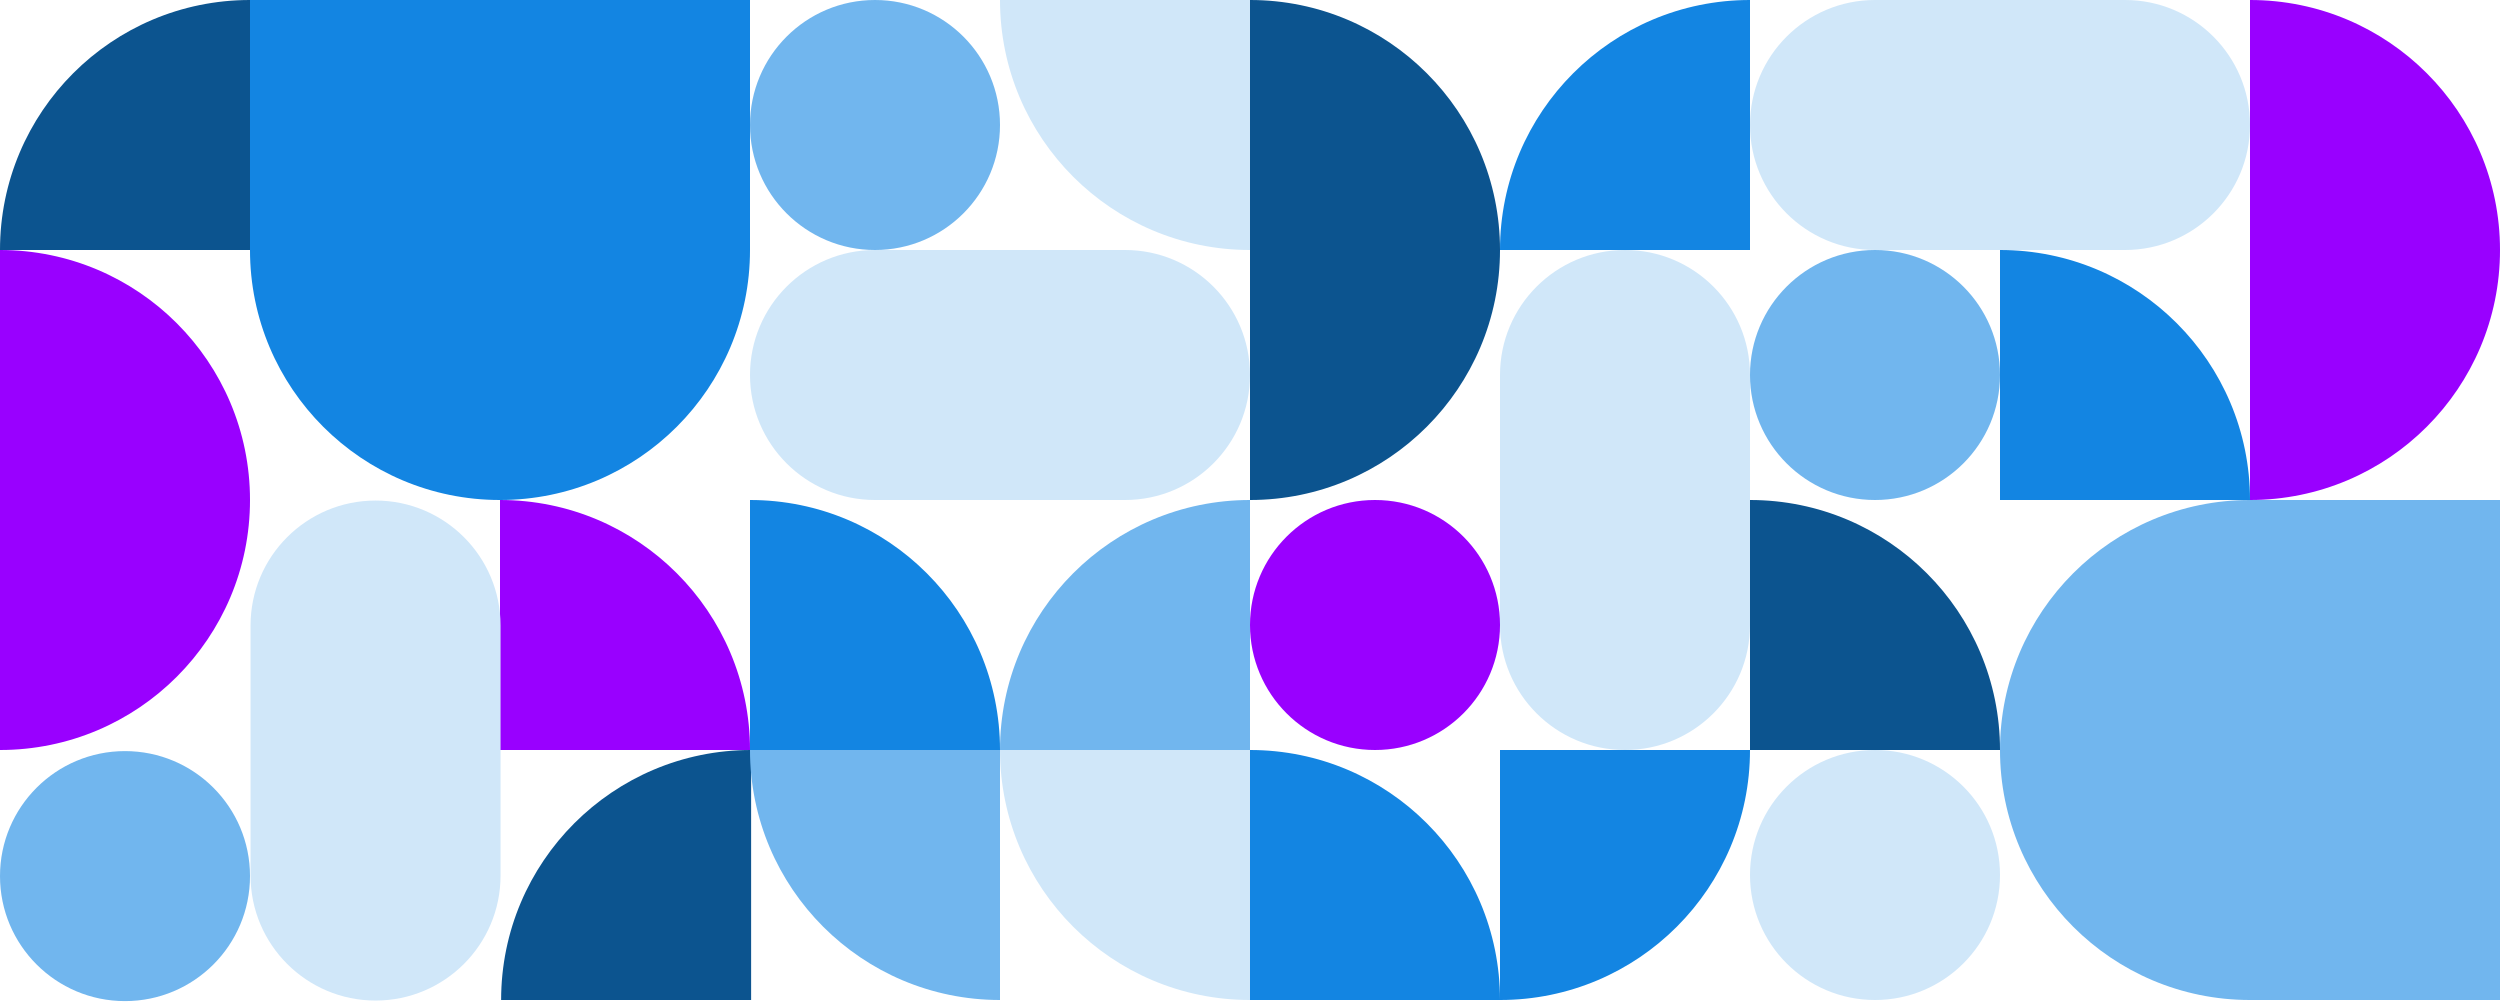
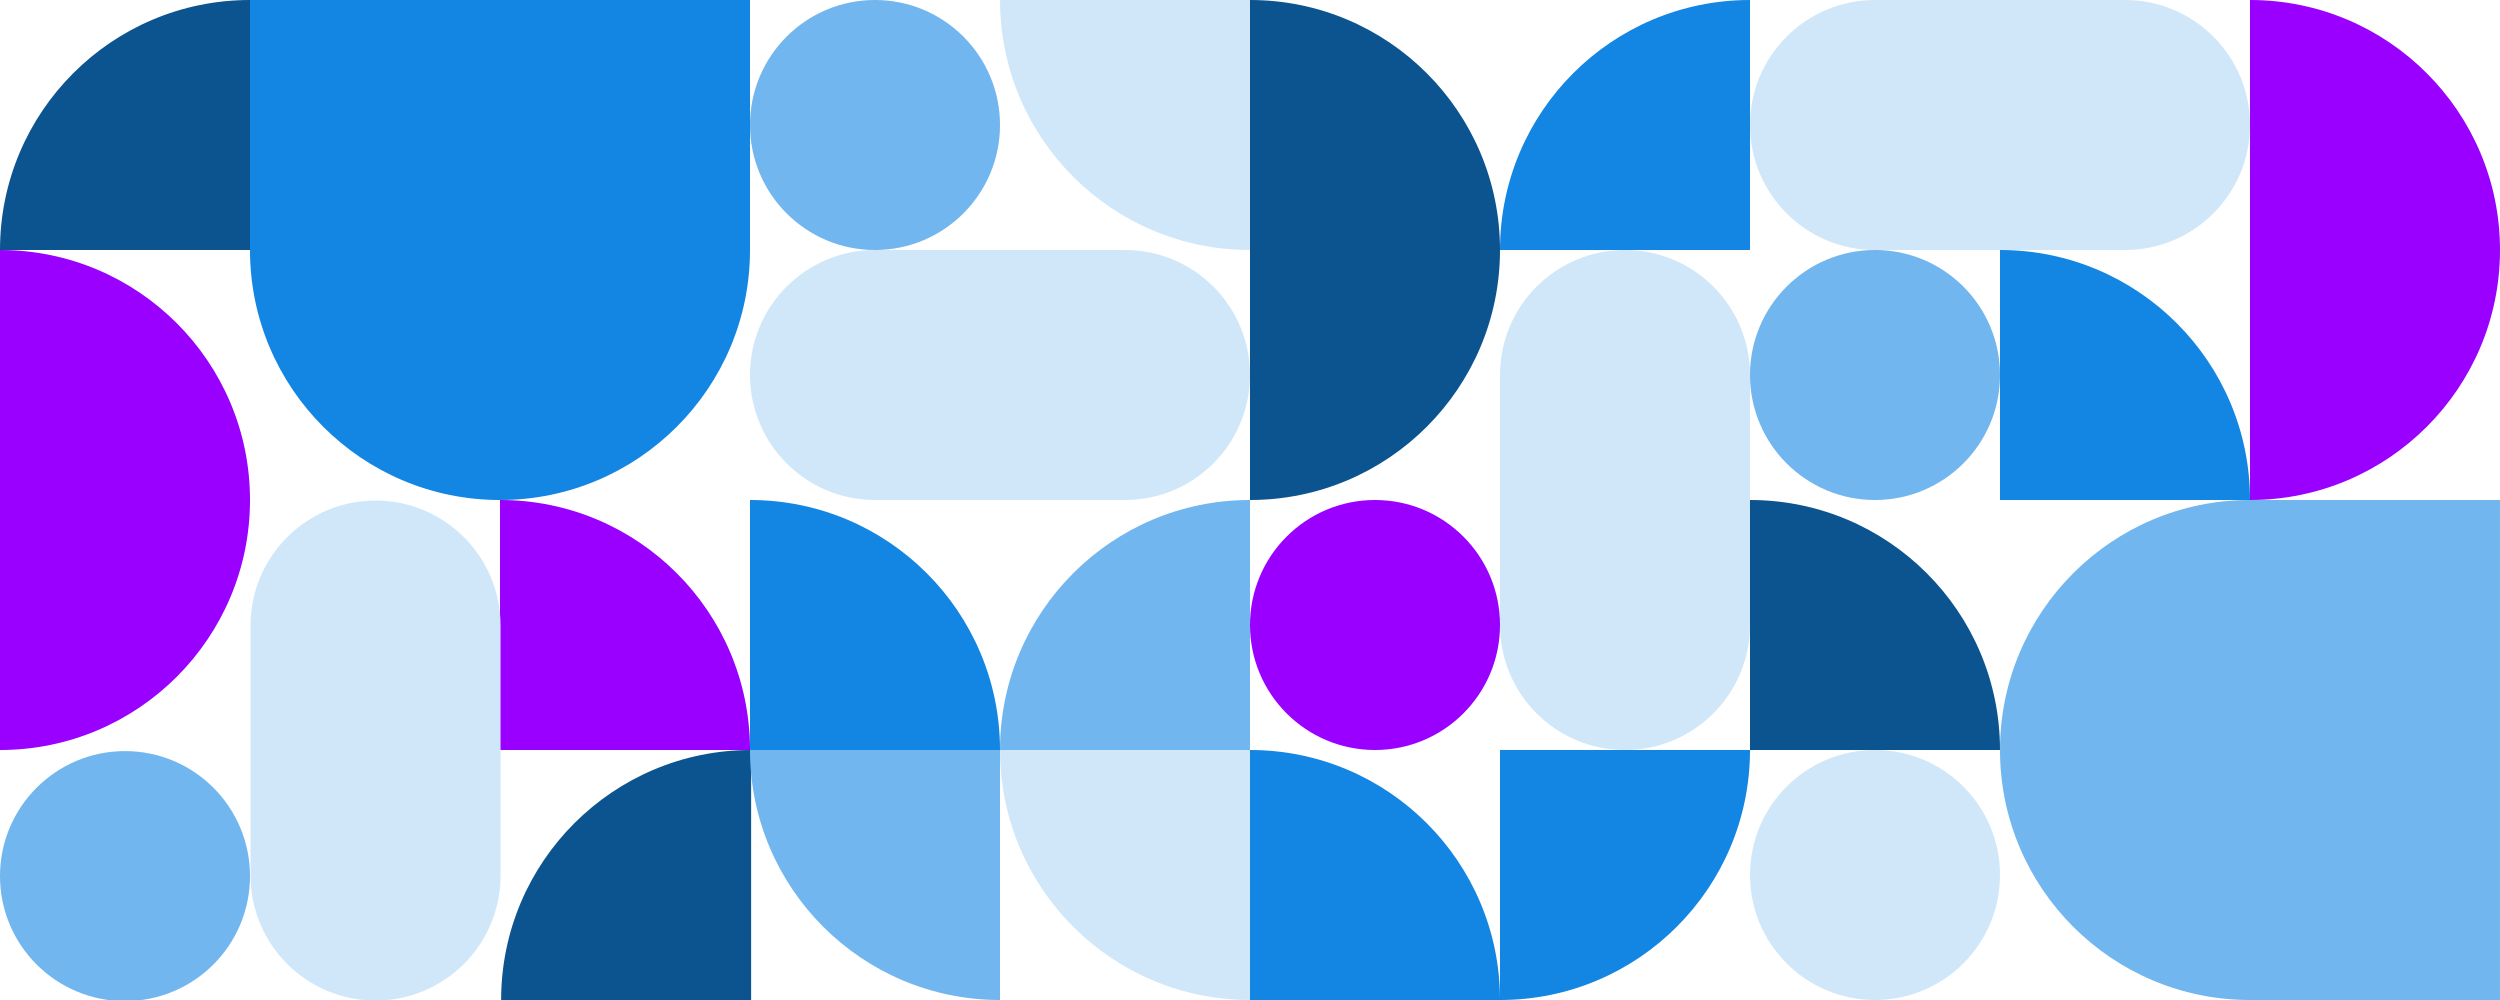
- <svg xmlns="http://www.w3.org/2000/svg" id="Layer_2" viewBox="0 0 1000 400.44">
-   <defs>
-     <style>.cls-1{fill:none;}.cls-2{fill:#90f;}.cls-3{fill:#d0e7f9;}.cls-4{fill:#1385e2;}.cls-5{fill:#0c548f;}.cls-6{fill:#71b6ee;}</style>
-   </defs>
-   <g id="Asset_2">
-     <rect class="cls-6" x="850" y="250" width="200" height="100" transform="translate(1250 -650) rotate(90)" />
-     <rect class="cls-1" x="200.67" y="200.25" width="99.86" height="99.86" transform="translate(500.78 -.42) rotate(90)" />
-     <path class="cls-2" d="M300,300c0-55.23-44.77-100-100-100v100s100,0,100,0Z" />
-     <path class="cls-5" d="M500,200c55.23,0,100-44.77,100-100h-100v100Z" />
-     <path class="cls-4" d="M600,400c55.23,0,100-44.77,100-100h-100v100Z" />
-     <path class="cls-5" d="M100,0C44.77,0,0,44.77,0,100H100S100,0,100,0Z" />
-     <path class="cls-2" d="M100,200c0-55.23-44.77-100-100-100v100H100Z" />
-     <path class="cls-4" d="M900,200c0-55.23-44.77-100-100-100v100h100Z" />
-     <path class="cls-2" d="M0,300c55.23,0,100-44.77,100-100H0s0,100,0,100Z" />
-     <path class="cls-2" d="M1000,100C1000,44.77,955.23,0,900,0V100h100Z" />
-     <path class="cls-2" d="M900,200c55.23,0,100-44.77,100-100h-100s0,100,0,100Z" />
-     <path class="cls-3" d="M400,0c0,55.23,44.77,100,100,100V0s-100,0-100,0Z" />
-     <path class="cls-6" d="M800,300c0,55.23,44.77,100,100,100v-100s-100,0-100,0Z" />
-     <circle class="cls-2" cx="550" cy="250" r="50" />
-     <circle class="cls-6" cx="750" cy="150" r="50" />
-     <circle class="cls-6" cx="50" cy="350.44" r="50" />
-     <circle class="cls-6" cx="350" cy="50" r="50" />
-     <circle class="cls-3" cx="750" cy="350" r="50" />
-     <path class="cls-6" d="M500,200c-55.23,0-100,44.77-100,100h100v-100Z" />
-     <path class="cls-4" d="M600,400c0-55.23-44.77-100-100-100v100h100Z" />
-     <path class="cls-5" d="M800,300c0-55.23-44.77-100-100-100v100h100Z" />
-     <path class="cls-5" d="M300.45,300c-55.23,0-100,44.77-100,100h100v-100Z" />
-     <path class="cls-4" d="M400,300c0-55.23-44.77-100-100-100v100h100Z" />
-     <path class="cls-5" d="M600,100C600,44.77,555.23,0,500,0V100h100Z" />
-     <path class="cls-4" d="M700,0c-55.23,0-100,44.77-100,100h100s0-100,0-100Z" />
-     <path class="cls-6" d="M300,300c0,55.23,44.77,100,100,100v-100s-100,0-100,0Z" />
-     <path class="cls-3" d="M500,400c-55.23,0-100-44.77-100-100h100s0,100,0,100Z" />
-     <path class="cls-6" d="M900,200c-55.23,0-100,44.77-100,100h100s0-100,0-100Z" />
-     <rect class="cls-4" x="100" y="0" width="200" height="100" />
-     <path class="cls-4" d="M200,200c55.23,0,100-44.77,100-100h-100s0,100,0,100Z" />
-     <path class="cls-4" d="M100,100c0,55.23,44.77,100,100,100V100s-100,0-100,0Z" />
-     <path class="cls-3" d="M450,100c-.09,0-.18,0-.27,0h0s-99.5,0-99.5,0h0c-.08,0-.16,0-.23,0-27.61,0-50,22.39-50,50s22.39,50,50,50c.08,0,.16,0,.23,0h0s99.5,0,99.5,0h0c.09,0,.18,0,.27,0,27.61,0,50-22.39,50-50s-22.39-50-50-50Z" />
-     <path class="cls-3" d="M850,0c-.09,0-.18,0-.27,0h0S750.23,0,750.23,0h0c-.08,0-.16,0-.23,0C722.39,0,700,22.39,700,50s22.39,50,50,50c.08,0,.16,0,.23,0h0s99.5,0,99.5,0h0c.09,0,.18,0,.27,0,27.61,0,50-22.39,50-50S877.61,0,850,0Z" />
-     <path class="cls-3" d="M200.22,350.22c0-.09,0-.18,0-.27h0s0-99.5,0-99.5h0c0-.08,0-.16,0-.23,0-27.61-22.39-50-50-50-27.61,0-50,22.39-50,50,0,.08,0,.16,0,.23h0s0,99.5,0,99.5h0c0,.09,0,.18,0,.27,0,27.61,22.39,50,50,50,27.61,0,50-22.39,50-50Z" />
-     <path class="cls-3" d="M700,250c0-.09,0-.18,0-.27h0s0-99.5,0-99.5h0c0-.08,0-.16,0-.23,0-27.61-22.39-50-50-50-27.61,0-50,22.39-50,50,0,.08,0,.16,0,.23h0s0,99.5,0,99.5h0c0,.09,0,.18,0,.27,0,27.61,22.39,50,50,50,27.61,0,50-22.39,50-50Z" />
+ <svg xmlns="http://www.w3.org/2000/svg" version="1.1" id="Layer_1" x="0px" y="0px" viewBox="0 0 1000 400" style="enable-background:new 0 0 1000 400;" xml:space="preserve">
+   <style type="text/css">
+ 	.st0{fill:none;}
+ 	.st1{fill:#9900FF;}
+ 	.st2{fill:#0C548F;}
+ 	.st3{fill:#1385E2;}
+ 	.st4{fill:#D0E7F9;}
+ 	.st5{fill:#71B6EE;}
+ </style>
+   <rect x="200.67" y="200.25" transform="matrix(-2.875642e-07 1 -1 -2.875642e-07 500.7768 -0.4155)" class="st0" width="99.86" height="99.86" />
+   <path class="st1" d="M300,300c0-55.23-44.77-100-100-100l0,100L300,300z" />
+   <path class="st2" d="M600,100c0,55.23-44.77,100-100,100V0C555.23,0,600,44.77,600,100z" />
+   <path class="st3" d="M600,400c55.23,0,100-44.77,100-100H600V400z" />
+   <path class="st2" d="M100,0C44.77,0,0,44.77,0,100l100,0L100,0z" />
+   <g>
+     <path class="st3" d="M900,200c0-55.23-44.77-100-100-100v100H900z" />
  </g>
+   <g>
+     <path class="st1" d="M100,200c0,55.23-44.77,100-100,100V100C55.23,100,100,144.77,100,200z" />
+   </g>
+   <g>
+     <path class="st1" d="M1000,100c0,55.23-44.77,100-100,100V0C955.23,0,1000,44.77,1000,100z" />
+   </g>
+   <path class="st4" d="M400,0c0,55.23,44.77,100,100,100l0-100L400,0z" />
+   <path class="st5" d="M1000,200v200H900c-55.23,0-100-44.77-100-100c0-55.23,44.77-100,100-100H1000z" />
+   <circle class="st1" cx="550" cy="250" r="50" />
+   <circle class="st5" cx="750" cy="150" r="50" />
+   <circle class="st5" cx="50" cy="350.44" r="50" />
+   <circle class="st5" cx="350" cy="50" r="50" />
+   <circle class="st4" cx="750" cy="350" r="50" />
+   <path class="st5" d="M500,200c-55.23,0-100,44.77-100,100h100V200z" />
+   <path class="st3" d="M600,400c0-55.23-44.77-100-100-100v100H600z" />
+   <path class="st2" d="M800,300c0-55.23-44.77-100-100-100v100H800z" />
+   <path class="st2" d="M300.45,300c-55.23,0-100,44.77-100,100h100V300z" />
+   <path class="st3" d="M400,300c0-55.23-44.77-100-100-100v100H400z" />
+   <path class="st3" d="M700,0c-55.23,0-100,44.77-100,100l100,0L700,0z" />
+   <path class="st5" d="M300,300c0,55.23,44.77,100,100,100l0-100L300,300z" />
+   <path class="st4" d="M500,400c-55.23,0-100-44.77-100-100l100,0L500,400z" />
+   <path class="st3" d="M300,0v100c0,55.23-44.77,100-100,100s-100-44.77-100-100V0H300z" />
+   <path class="st4" d="M450,100c-0.09,0-0.18,0.01-0.27,0.01V100h-99.5v0.01c-0.08,0-0.16-0.01-0.23-0.01c-27.61,0-50,22.39-50,50  c0,27.61,22.39,50,50,50c0.08,0,0.16-0.01,0.23-0.01V200h99.5v-0.01c0.09,0,0.18,0.01,0.27,0.01c27.61,0,50-22.39,50-50  C500,122.39,477.61,100,450,100z" />
+   <path class="st4" d="M850,0c-0.09,0-0.18,0.01-0.27,0.01V0h-99.5v0.01C750.16,0.01,750.08,0,750,0c-27.61,0-50,22.39-50,50  c0,27.61,22.39,50,50,50c0.08,0,0.16-0.01,0.23-0.01V100h99.5v-0.01c0.09,0,0.18,0.01,0.27,0.01c27.61,0,50-22.39,50-50  C900,22.39,877.61,0,850,0z" />
+   <path class="st4" d="M200.22,350.22c0-0.09-0.01-0.18-0.01-0.27h0.01l0-99.5h-0.01c0-0.08,0.01-0.16,0.01-0.23  c0-27.61-22.39-50-50-50c-27.61,0-50,22.39-50,50c0,0.08,0.01,0.16,0.01,0.23h-0.01l0,99.5h0.01c0,0.09-0.01,0.18-0.01,0.27  c0,27.61,22.39,50,50,50C177.84,400.22,200.22,377.84,200.22,350.22z" />
+   <path class="st4" d="M700,250c0-0.09-0.01-0.18-0.01-0.27H700l0-99.5h-0.01c0-0.08,0.01-0.16,0.01-0.23c0-27.61-22.39-50-50-50  c-27.61,0-50,22.39-50,50c0,0.08,0.01,0.16,0.01,0.23H600l0,99.5h0.01c0,0.09-0.01,0.18-0.01,0.27c0,27.61,22.39,50,50,50  C677.61,300,700,277.61,700,250z" />
</svg>
